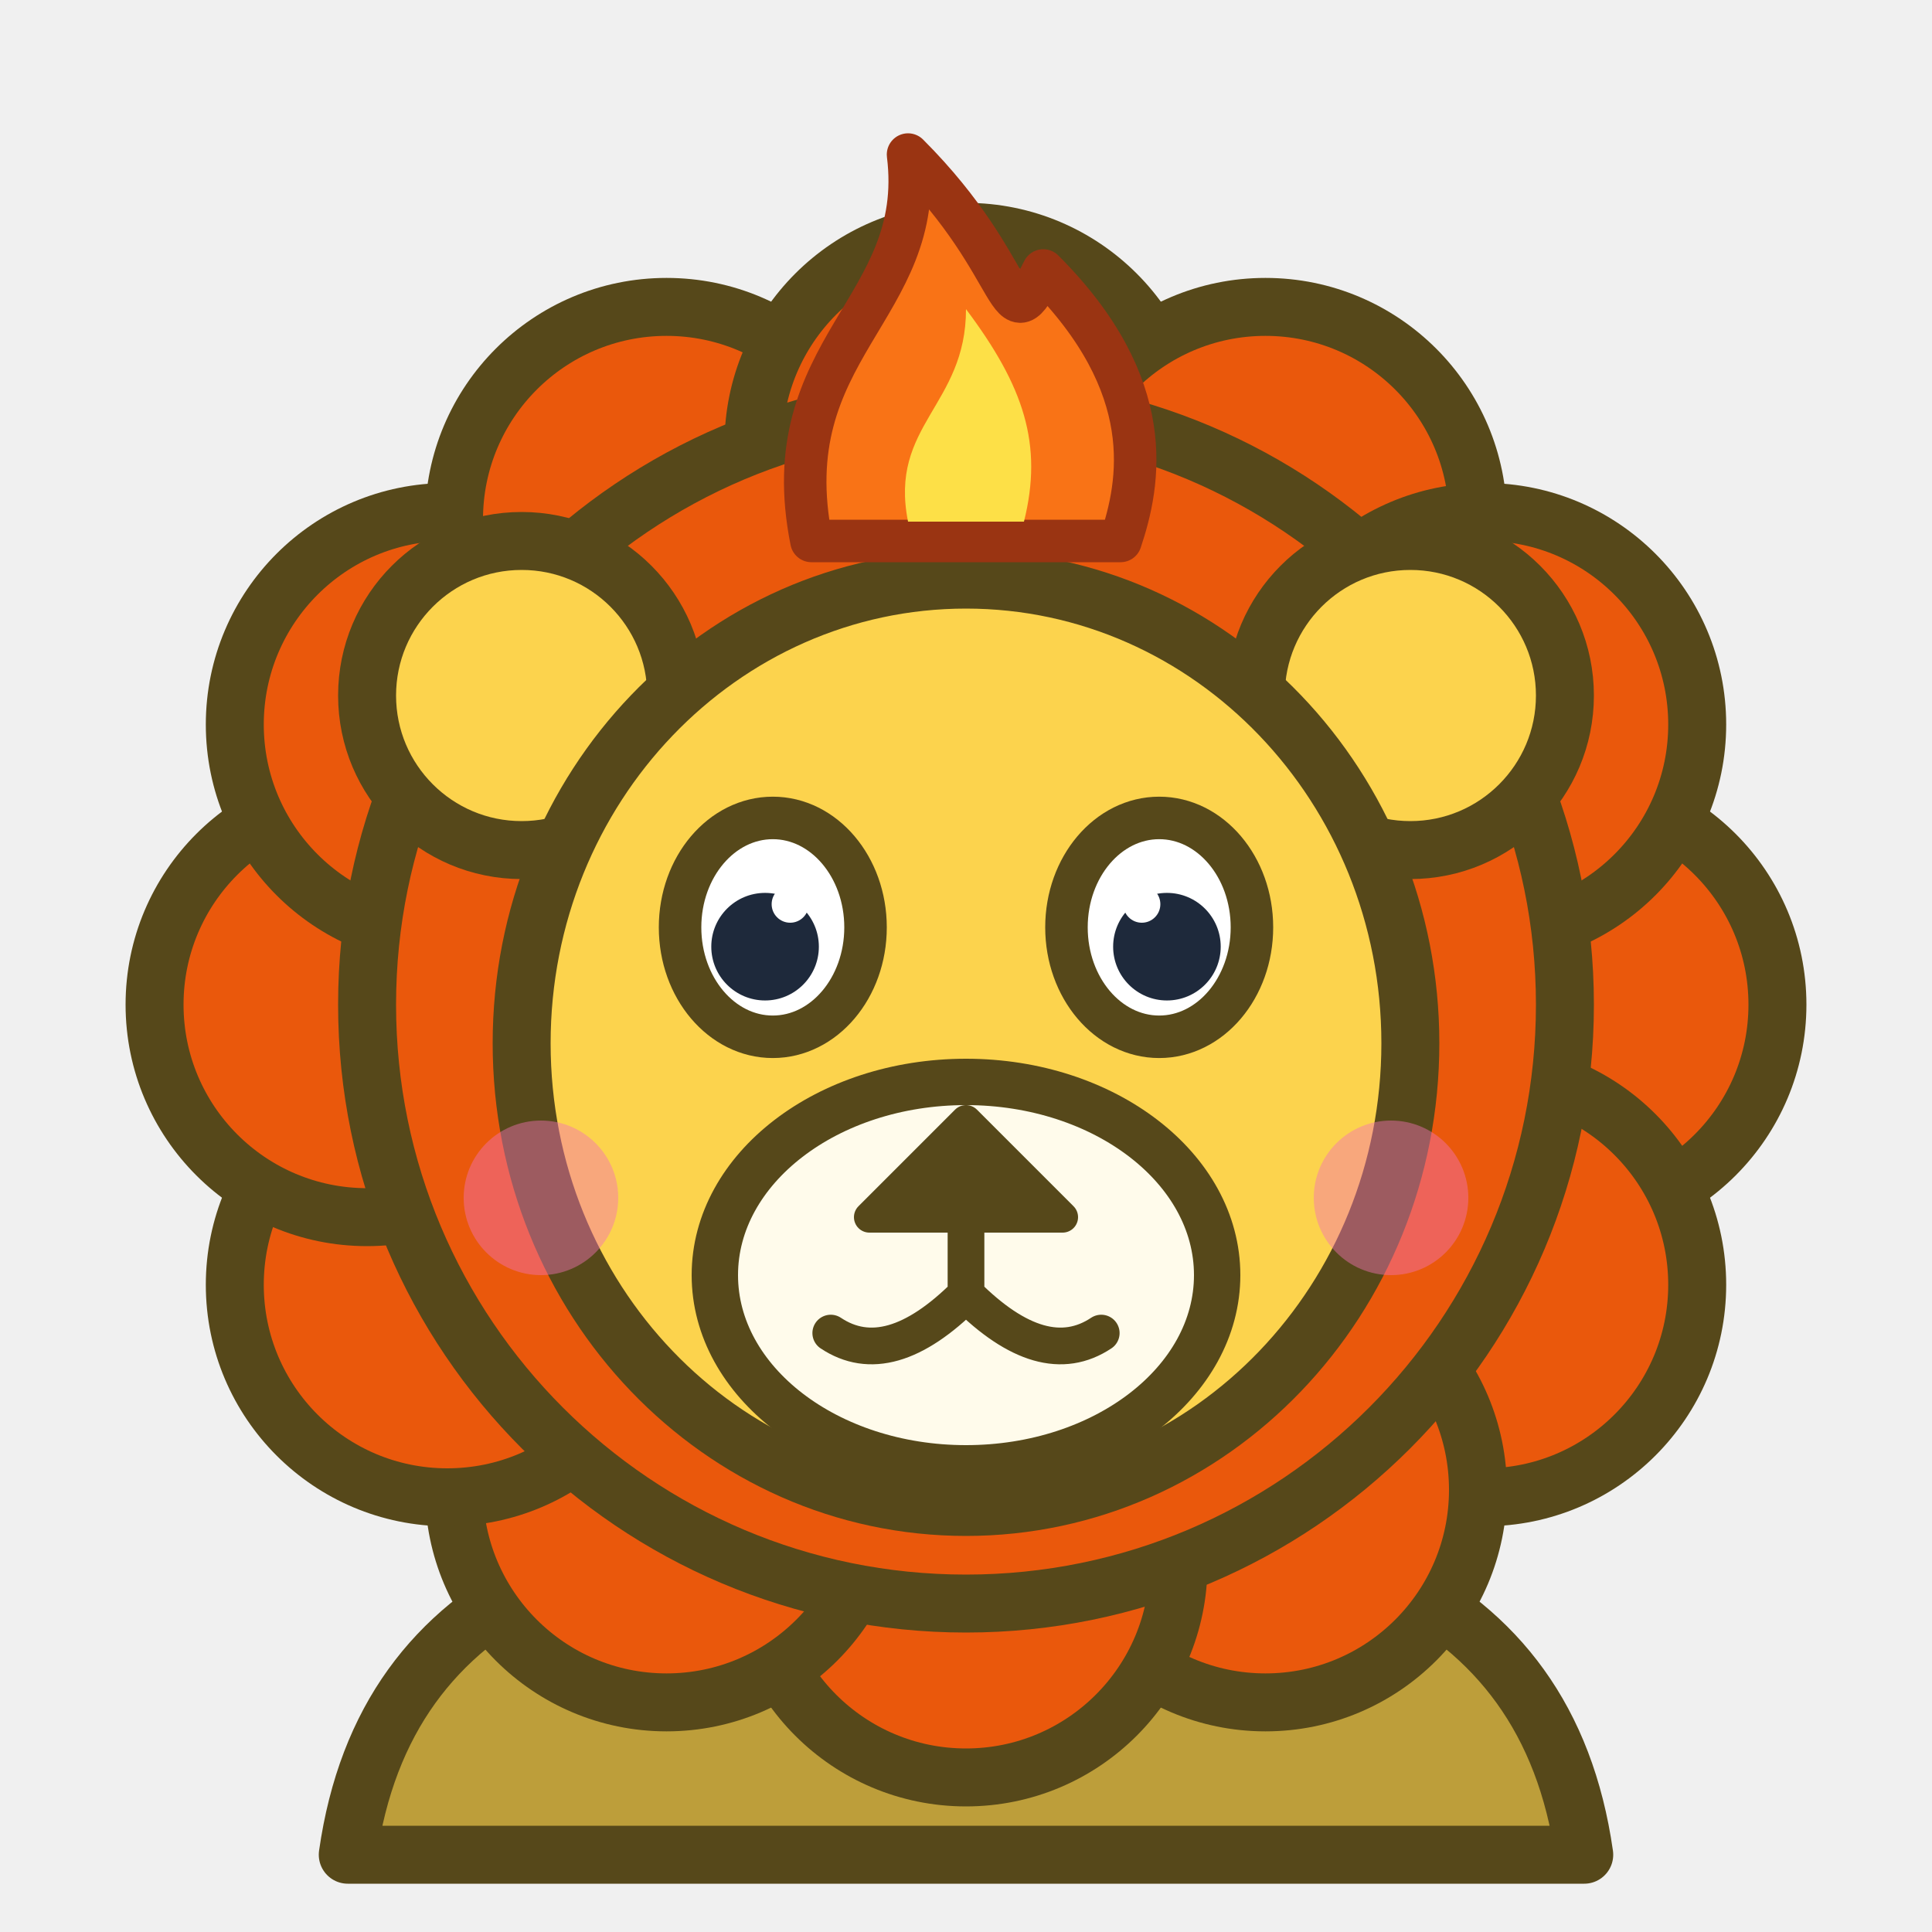
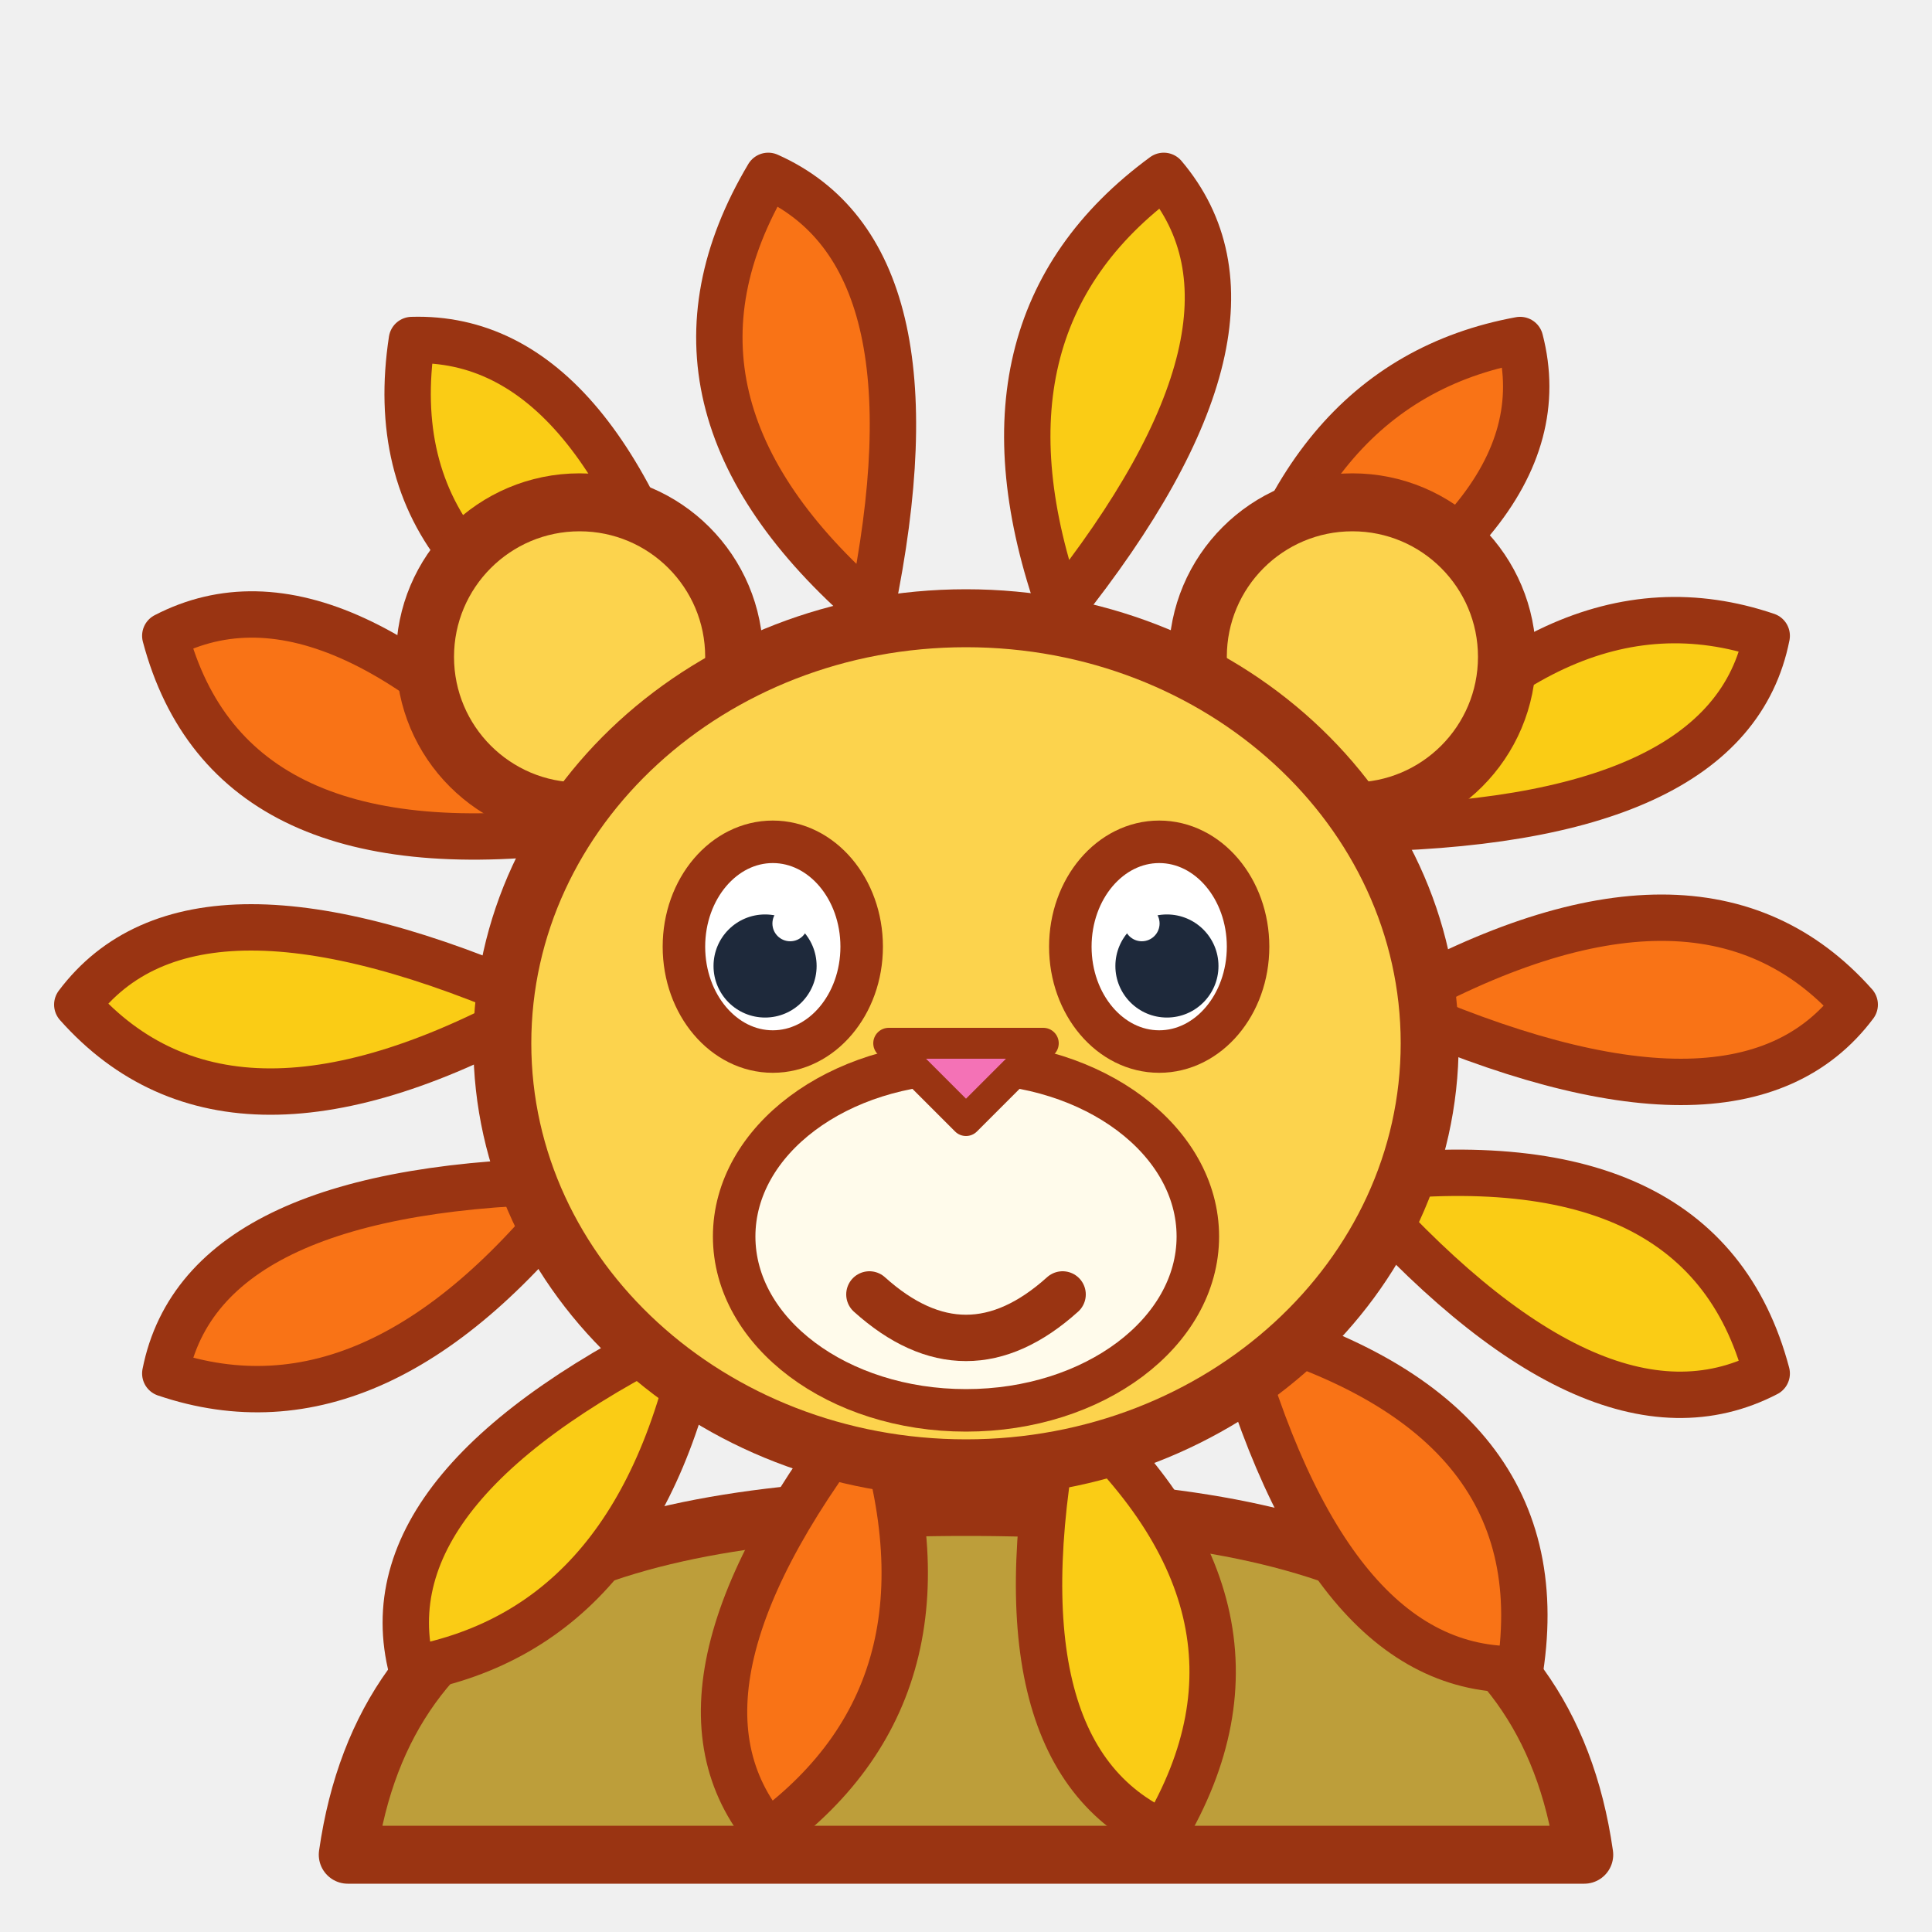
<svg xmlns="http://www.w3.org/2000/svg" viewBox="0 0 100 100" width="100%" height="100%">
-   <path d="M 18 96 C 20 82 32 78 50 78 C 68 78 80 82 82 96 Z" fill="#bd9e3a" stroke="#56481a" stroke-width="3" stroke-linejoin="round" stroke-linecap="round" />
-   <circle cx="81" cy="52" r="11" fill="#EA580C" stroke="#56481a" stroke-width="3" stroke-linejoin="round" stroke-linecap="round" />
-   <circle cx="76.847" cy="66.5" r="11" fill="#EA580C" stroke="#56481a" stroke-width="3" stroke-linejoin="round" stroke-linecap="round" />
-   <circle cx="65.5" cy="77.115" r="11" fill="#EA580C" stroke="#56481a" stroke-width="3" stroke-linejoin="round" stroke-linecap="round" />
-   <circle cx="50" cy="81" r="11" fill="#EA580C" stroke="#56481a" stroke-width="3" stroke-linejoin="round" stroke-linecap="round" />
-   <circle cx="34.5" cy="77.115" r="11" fill="#EA580C" stroke="#56481a" stroke-width="3" stroke-linejoin="round" stroke-linecap="round" />
-   <circle cx="23.153" cy="66.5" r="11" fill="#EA580C" stroke="#56481a" stroke-width="3" stroke-linejoin="round" stroke-linecap="round" />
-   <circle cx="19" cy="52" r="11" fill="#EA580C" stroke="#56481a" stroke-width="3" stroke-linejoin="round" stroke-linecap="round" />
-   <circle cx="23.153" cy="37.5" r="11" fill="#EA580C" stroke="#56481a" stroke-width="3" stroke-linejoin="round" stroke-linecap="round" />
-   <circle cx="34.5" cy="26.885" r="11" fill="#EA580C" stroke="#56481a" stroke-width="3" stroke-linejoin="round" stroke-linecap="round" />
-   <circle cx="50" cy="23" r="11" fill="#EA580C" stroke="#56481a" stroke-width="3" stroke-linejoin="round" stroke-linecap="round" />
-   <circle cx="65.5" cy="26.885" r="11" fill="#EA580C" stroke="#56481a" stroke-width="3" stroke-linejoin="round" stroke-linecap="round" />
-   <circle cx="76.847" cy="37.5" r="11" fill="#EA580C" stroke="#56481a" stroke-width="3" stroke-linejoin="round" stroke-linecap="round" />
-   <circle cx="50" cy="52" r="31" fill="#EA580C" stroke="#56481a" stroke-width="3" stroke-linejoin="round" stroke-linecap="round" />
-   <circle cx="27" cy="36" r="8" fill="#FCD34D" stroke="#56481a" stroke-width="3" stroke-linejoin="round" stroke-linecap="round" />
-   <circle cx="73" cy="36" r="8" fill="#FCD34D" stroke="#56481a" stroke-width="3" stroke-linejoin="round" stroke-linecap="round" />
-   <ellipse cx="50" cy="54" rx="23" ry="24" fill="#FCD34D" stroke="#56481a" stroke-width="3" stroke-linejoin="round" stroke-linecap="round" />
-   <ellipse cx="50" cy="66" rx="13" ry="10" fill="#FFFBEB" stroke="#56481a" stroke-width="2.4" stroke-linejoin="round" stroke-linecap="round" />
-   <polygon points="50,58 45,63 55,63" fill="#56481a" stroke="#56481a" stroke-width="1.6" stroke-linejoin="round" />
-   <path d="M 50 63 L 50 67 M 50 67 Q 46 71 43 69 M 50 67 Q 54 71 57 69" fill="none" stroke="#56481a" stroke-width="1.9" stroke-linejoin="round" stroke-linecap="round" />
-   <ellipse cx="40" cy="48" rx="4.8" ry="5.664" fill="#FFFFFF" stroke="#56481a" stroke-width="2.2" stroke-linejoin="round" stroke-linecap="round" />
-   <circle cx="39.6" cy="49" r="2.784" fill="#1E293B" />
-   <circle cx="40.9" cy="46.8" r="0.96" fill="#FFFFFF" />
-   <ellipse cx="60" cy="48" rx="4.8" ry="5.664" fill="#FFFFFF" stroke="#56481a" stroke-width="2.2" stroke-linejoin="round" stroke-linecap="round" />
-   <circle cx="60.4" cy="49" r="2.784" fill="#1E293B" />
-   <circle cx="59.1" cy="46.8" r="0.96" fill="#FFFFFF" />
-   <circle cx="28" cy="62" r="4" fill="#F472B6" opacity="0.45" />
-   <circle cx="72" cy="62" r="4" fill="#F472B6" opacity="0.45" />
-   <path d="M 42 28 C 40 18 48 16 47 8 C 53 14 52 18 54 14 C 60 20 59 25 58 28 Z" fill="#F97316" stroke="#9A3412" stroke-width="2.2" stroke-linejoin="round" />
-   <path d="M 47 27 C 46 22 50 21 50 16 C 53 20 54 23 53 27 Z" fill="#FDE047" />
+   <path d="M 18 96 C 20 82 32 78 50 78 C 68 78 80 82 82 96 Z" fill="#bd9e3a" stroke="#9A3412" stroke-width="3" stroke-linejoin="round" stroke-linecap="round" />
+   <path d="M 72 52 Q 90 60 96 52 Q 88 43 72 52 Z" fill="#F97316" stroke="#9A3412" stroke-width="2.4" stroke-linejoin="round" stroke-linecap="round" />
+   <path d="M 69.821 61.112 Q 82.568 75.695 91.445 71.091 Q 88.142 58.643 69.821 61.112 Z" fill="#FACC15" stroke="#9A3412" stroke-width="2.4" stroke-linejoin="round" stroke-linecap="round" />
+   <path d="M 63.717 68.418 Q 68.685 86.698 78.681 86.401 Q 80.729 72.971 63.717 68.418 Z" fill="#F97316" stroke="#9A3412" stroke-width="2.4" stroke-linejoin="round" stroke-linecap="round" />
+   <path d="M 54.895 72.473 Q 51.101 90.827 60.236 94.897 Q 67.23 83.145 54.895 72.473 Z" fill="#FACC15" stroke="#9A3412" stroke-width="2.4" stroke-linejoin="round" stroke-linecap="round" />
+   <path d="M 45.105 72.473 Q 33.3 87.267 39.764 94.897 Q 50.319 87.15 45.105 72.473 Z" fill="#F97316" stroke="#9A3412" stroke-width="2.4" stroke-linejoin="round" stroke-linecap="round" />
+   <path d="M 36.283 68.418 Q 18.806 76.722 21.319 86.401 Q 33.344 84.194 36.283 68.418 Z" fill="#FACC15" stroke="#9A3412" stroke-width="2.4" stroke-linejoin="round" stroke-linecap="round" />
+   <path d="M 30.179 61.112 Q 10.49 61.28 8.555 71.091 Q 19.668 74.861 30.179 61.112 Z" fill="#F97316" stroke="#9A3412" stroke-width="2.4" stroke-linejoin="round" stroke-linecap="round" />
+   <path d="M 28 52 Q 10 44 4 52 Q 12 61 28 52 Z" fill="#FACC15" stroke="#9A3412" stroke-width="2.4" stroke-linejoin="round" stroke-linecap="round" />
+   <path d="M 30.179 42.888 Q 17.432 28.305 8.555 32.909 Q 11.858 45.357 30.179 42.888 Z" fill="#F97316" stroke="#9A3412" stroke-width="2.4" stroke-linejoin="round" stroke-linecap="round" />
+   <path d="M 36.283 35.582 Q 31.315 17.302 21.319 17.599 Q 19.271 31.029 36.283 35.582 Z" fill="#FACC15" stroke="#9A3412" stroke-width="2.4" stroke-linejoin="round" stroke-linecap="round" />
+   <path d="M 45.105 31.527 Q 48.899 13.173 39.764 9.103 Q 32.77 20.855 45.105 31.527 Z" fill="#F97316" stroke="#9A3412" stroke-width="2.4" stroke-linejoin="round" stroke-linecap="round" />
+   <path d="M 54.895 31.527 Q 66.7 16.733 60.236 9.103 Q 49.681 16.85 54.895 31.527 Z" fill="#FACC15" stroke="#9A3412" stroke-width="2.4" stroke-linejoin="round" stroke-linecap="round" />
+   <path d="M 63.717 35.582 Q 81.194 27.278 78.681 17.599 Q 66.656 19.806 63.717 35.582 Z" fill="#F97316" stroke="#9A3412" stroke-width="2.4" stroke-linejoin="round" stroke-linecap="round" />
+   <path d="M 69.821 42.888 Q 89.51 42.72 91.445 32.909 Q 80.332 29.139 69.821 42.888 Z" fill="#FACC15" stroke="#9A3412" stroke-width="2.4" stroke-linejoin="round" stroke-linecap="round" />
+   <circle cx="30" cy="34" r="8" fill="#FCD34D" stroke="#9A3412" stroke-width="3" stroke-linejoin="round" stroke-linecap="round" />
+   <circle cx="70" cy="34" r="8" fill="#FCD34D" stroke="#9A3412" stroke-width="3" stroke-linejoin="round" stroke-linecap="round" />
+   <ellipse cx="50" cy="54" rx="24" ry="22" fill="#FCD34D" stroke="#9A3412" stroke-width="3" stroke-linejoin="round" stroke-linecap="round" />
+   <ellipse cx="50" cy="64" rx="12" ry="9" fill="#FFFBEB" stroke="#9A3412" stroke-width="2.2" stroke-linejoin="round" stroke-linecap="round" />
+   <polygon points="50,58 46,54 54,54" fill="#F472B6" stroke="#9A3412" stroke-width="1.6" stroke-linejoin="round" />
+   <path d="M 45 67 Q 50 71.5 55 67" fill="none" stroke="#9A3412" stroke-width="2.4" stroke-linejoin="round" stroke-linecap="round" />
+   <ellipse cx="40" cy="49" rx="4.6" ry="5.428" fill="#FFFFFF" stroke="#9A3412" stroke-width="2.2" stroke-linejoin="round" stroke-linecap="round" />
+   <circle cx="39.6" cy="50" r="2.668" fill="#1E293B" />
+   <circle cx="40.9" cy="47.8" r="0.92" fill="#FFFFFF" />
+   <ellipse cx="60" cy="49" rx="4.6" ry="5.428" fill="#FFFFFF" stroke="#9A3412" stroke-width="2.2" stroke-linejoin="round" stroke-linecap="round" />
+   <circle cx="60.4" cy="50" r="2.668" fill="#1E293B" />
+   <circle cx="59.1" cy="47.8" r="0.92" fill="#FFFFFF" />
</svg>
